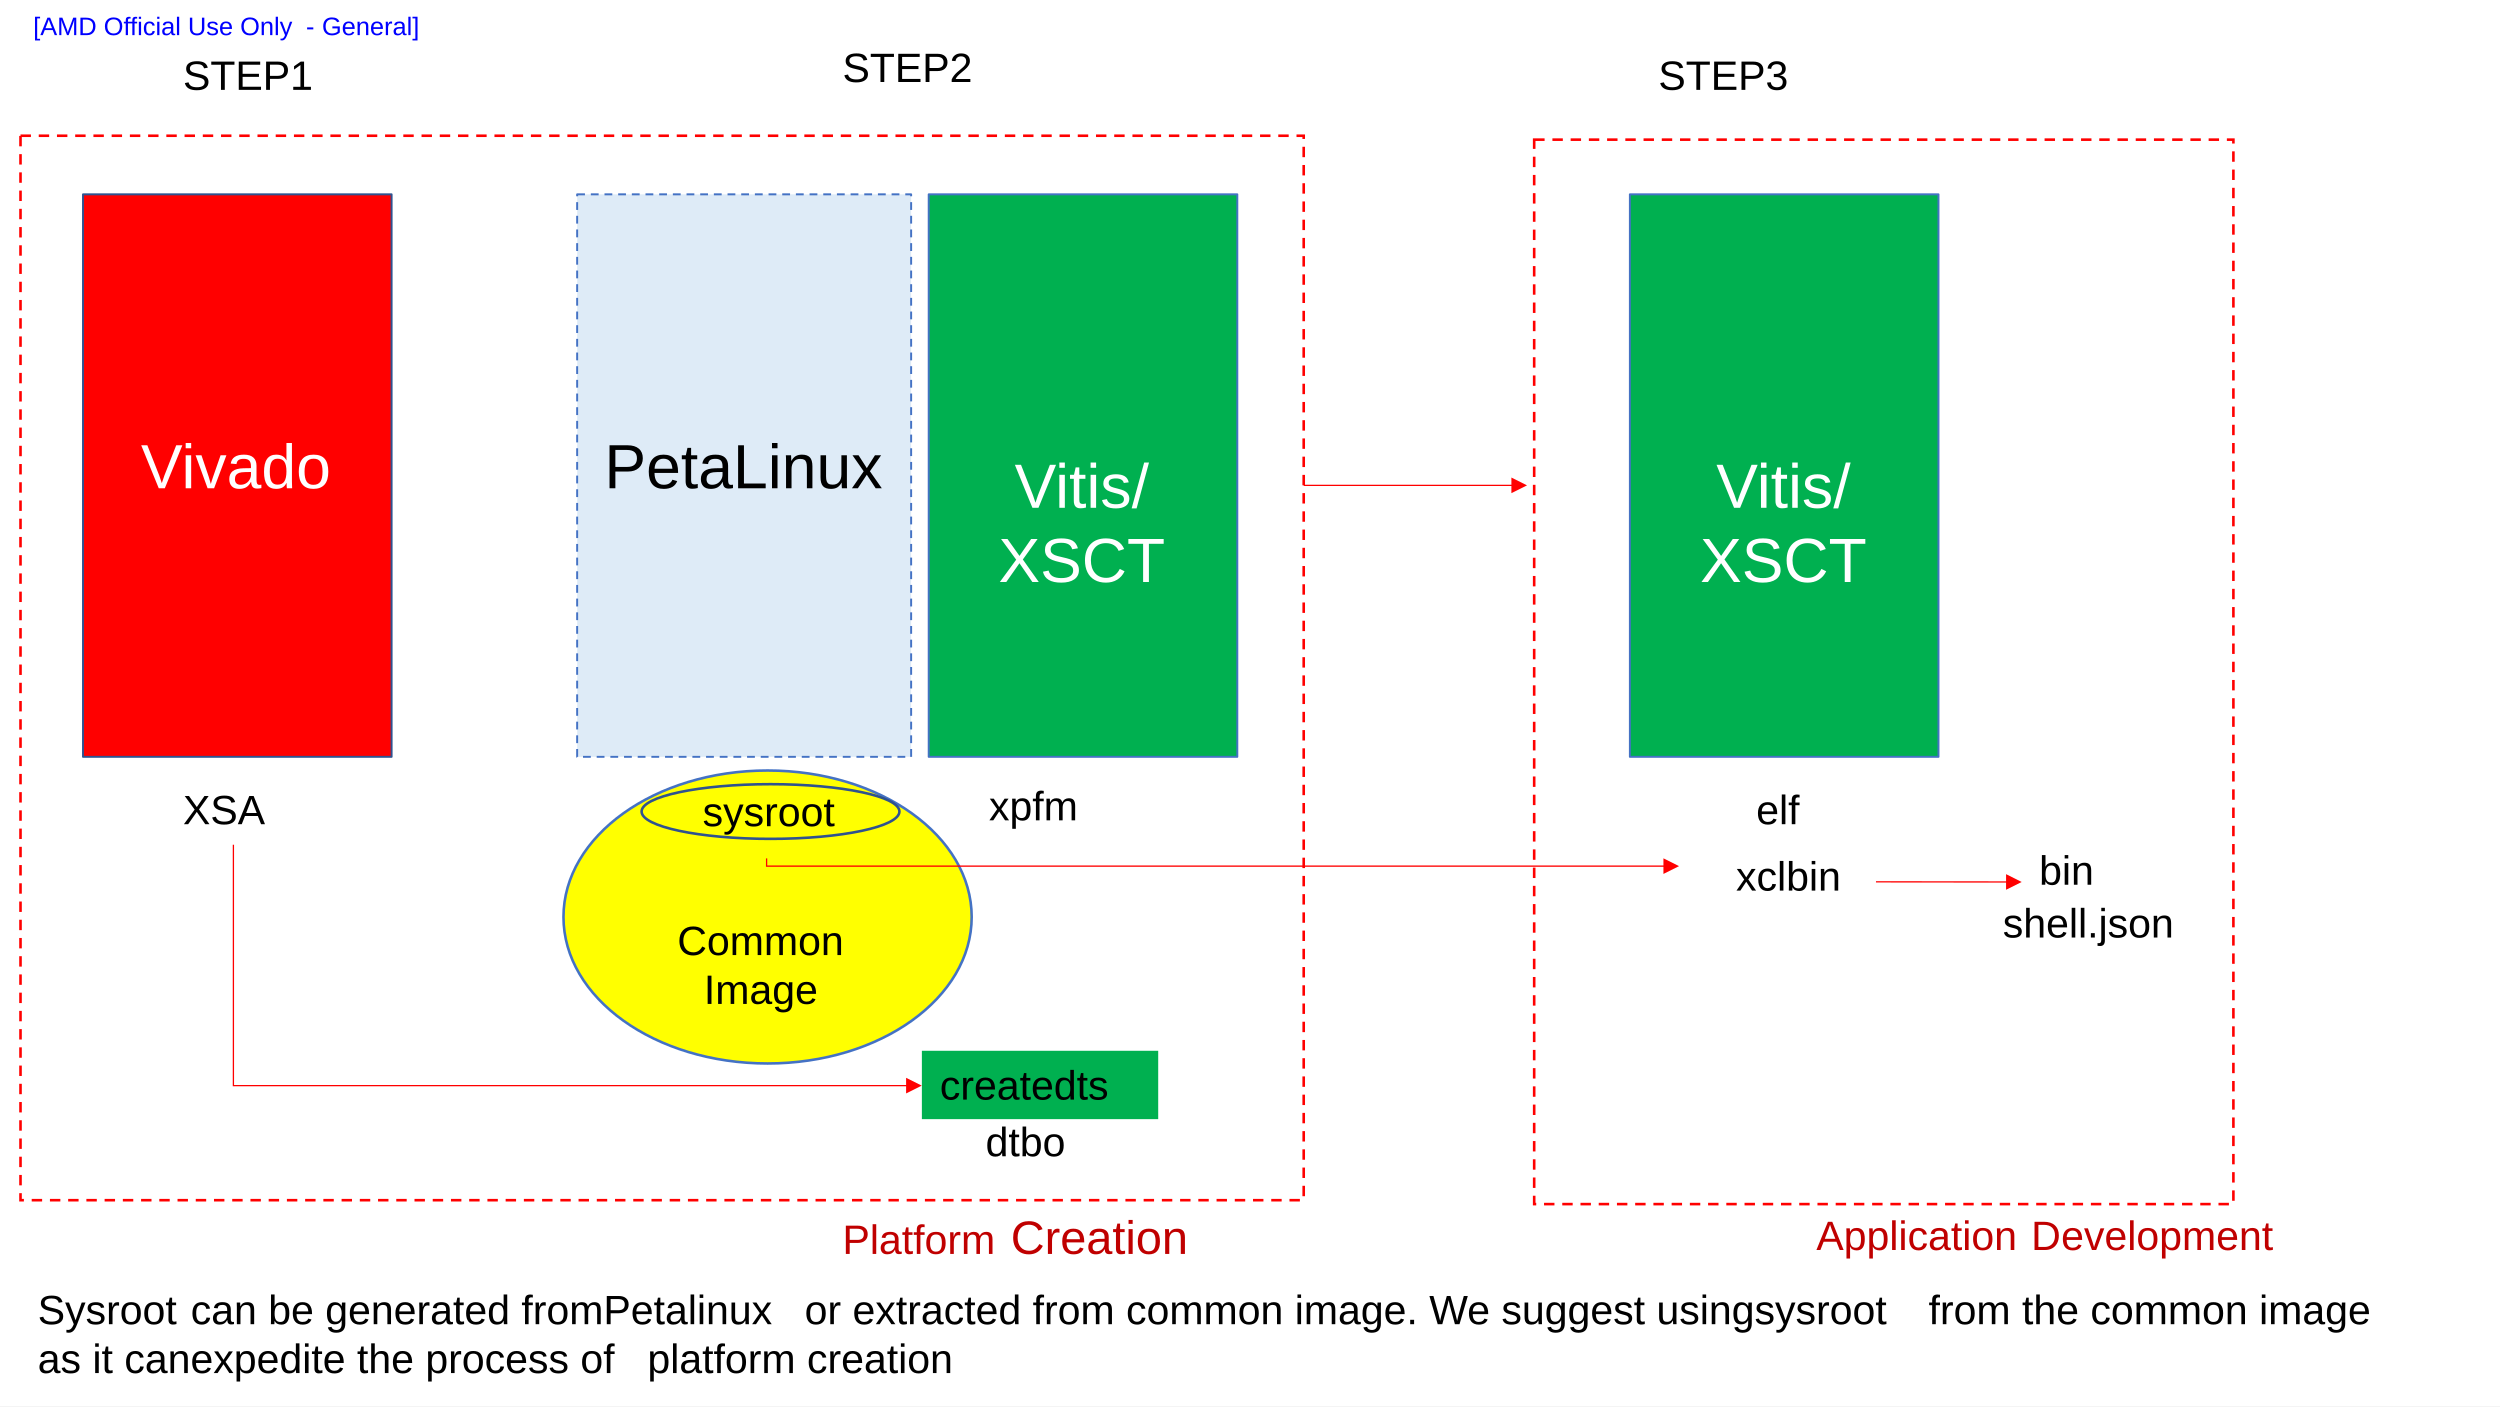
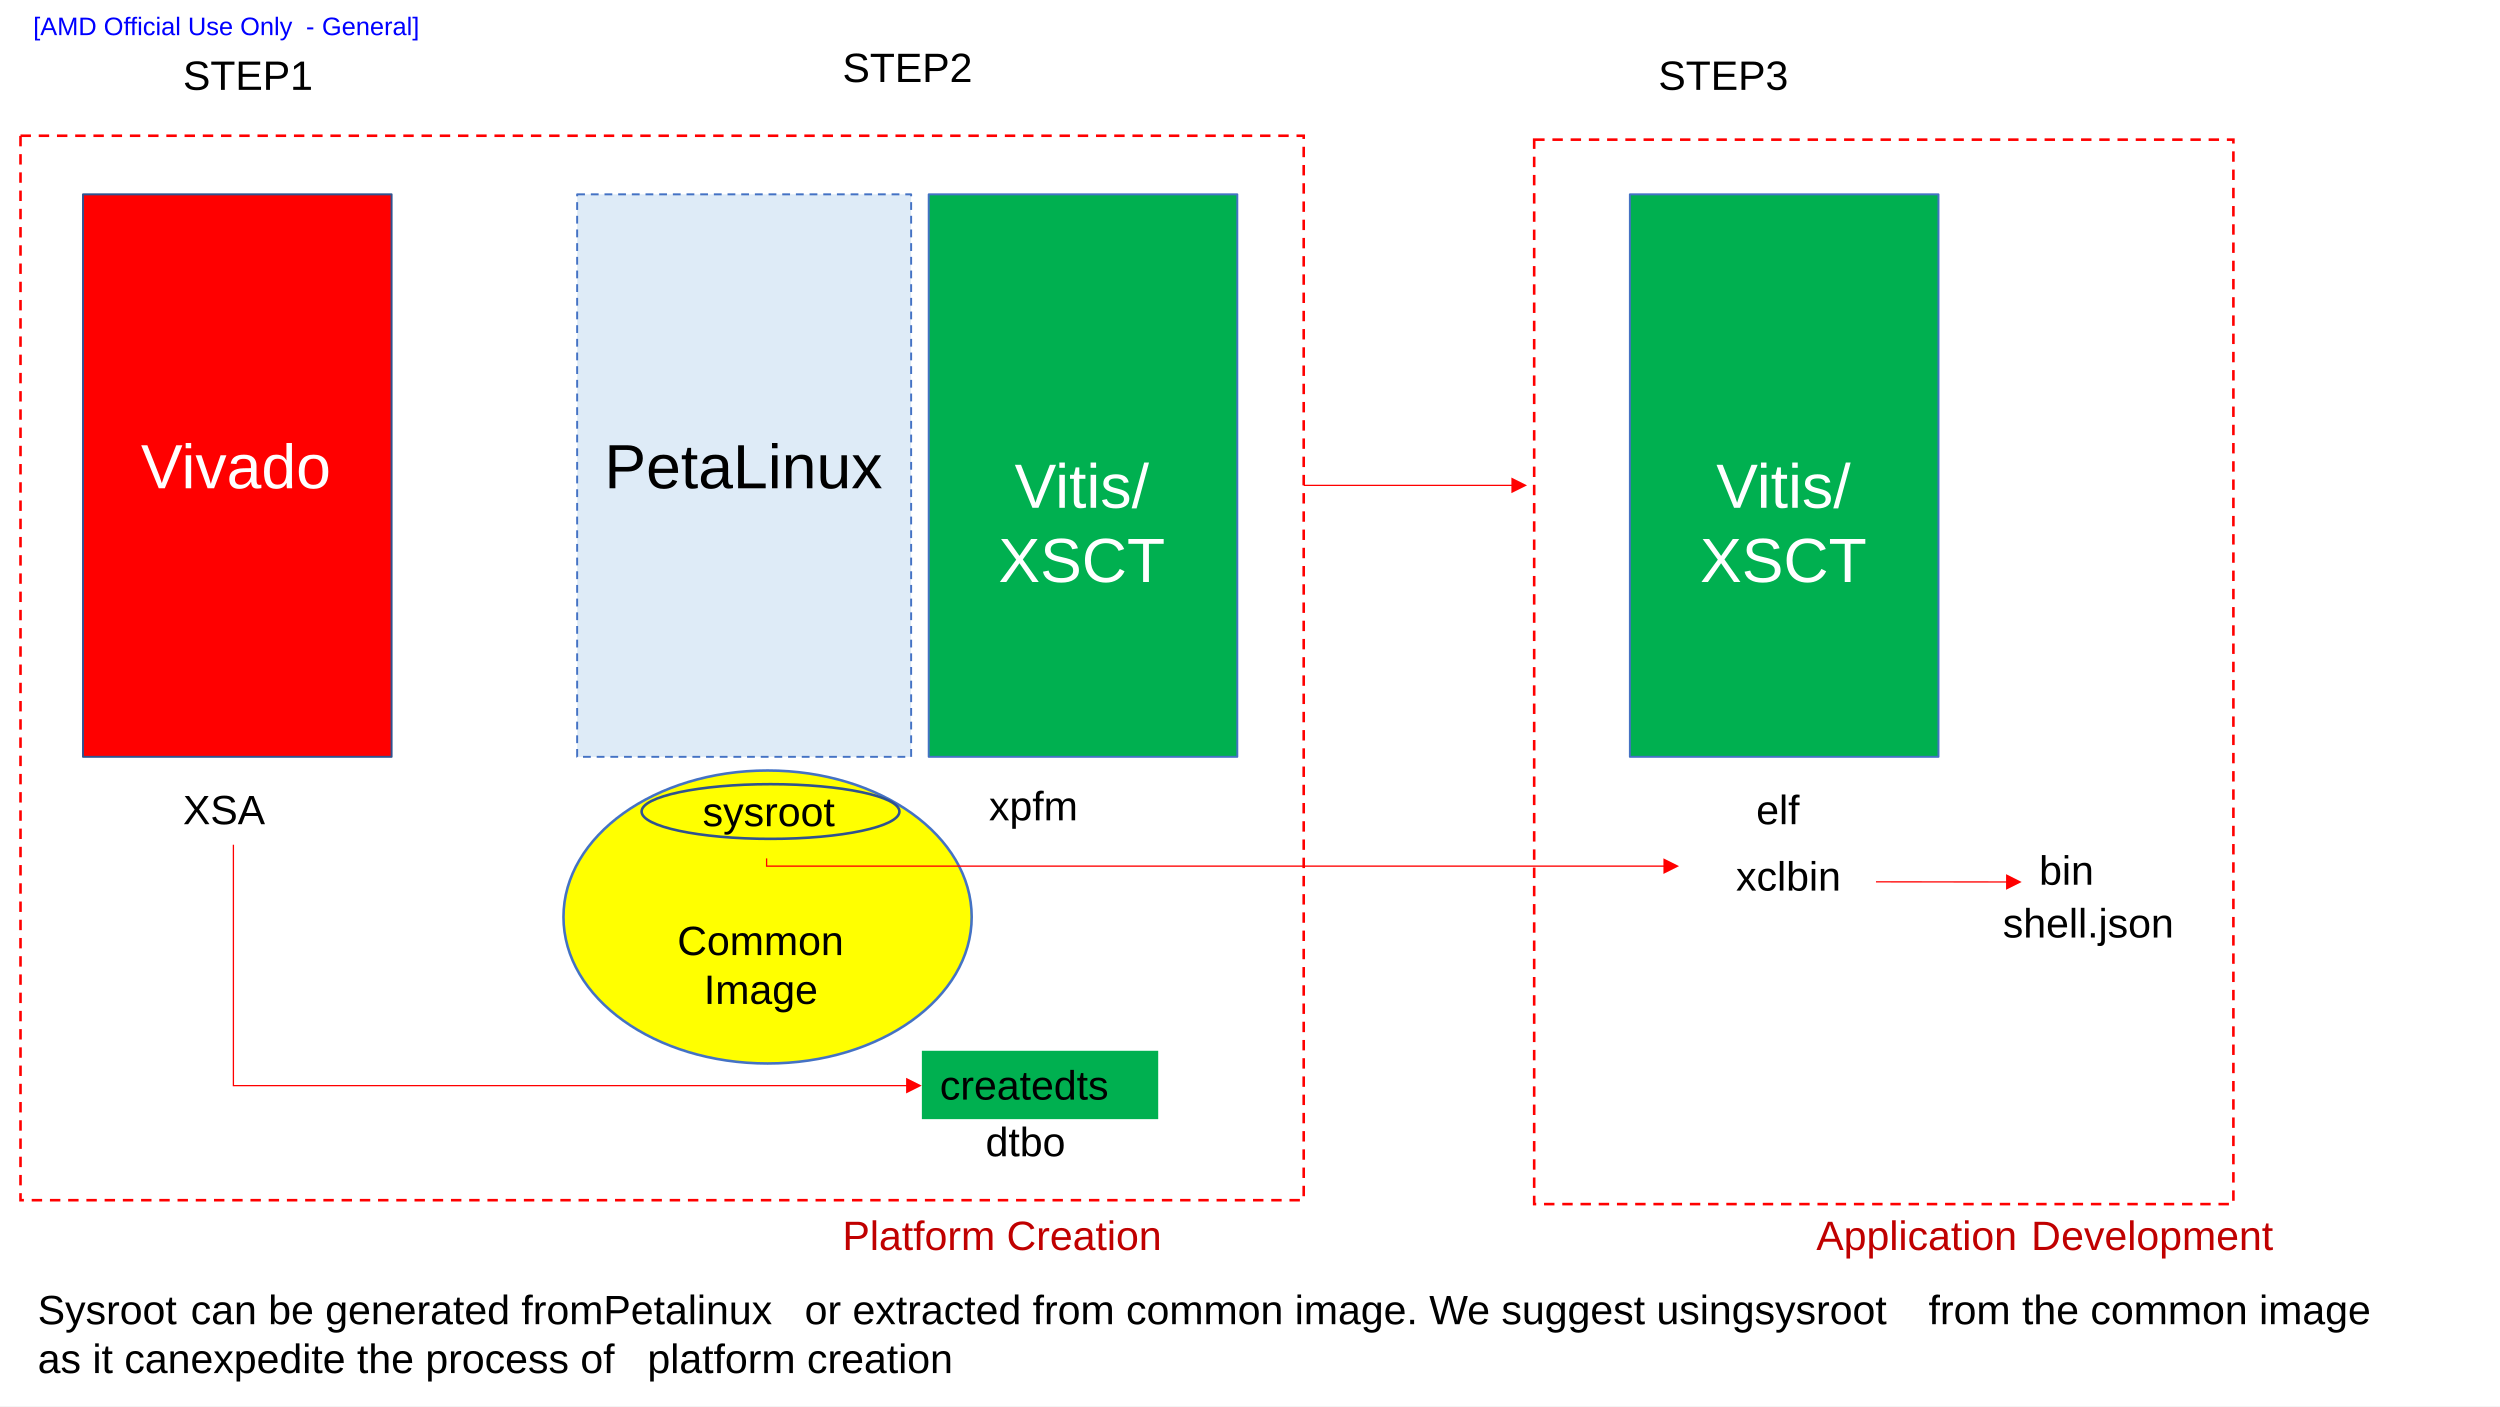
<svg xmlns="http://www.w3.org/2000/svg" width="1280" height="720" overflow="hidden">
  <defs>
    <clipPath id="clip0">
      <rect x="0" y="0" width="1280" height="720" />
    </clipPath>
  </defs>
  <g clip-path="url(#clip0)">
    <rect x="0" y="0" width="1280" height="720" fill="#FFFFFF" />
    <text fill="#0000FF" font-family="Arial,Arial_MSFontService,sans-serif" font-weight="400" font-size="13" transform="translate(16.9988 18)">[AMD Official Use Only <tspan font-size="13" x="139.667" y="0">-</tspan>
      <tspan font-size="13" x="147.833" y="0">General]</tspan>
    </text>
    <path d="M288.5 469.5C288.5 428.079 335.286 394.5 393 394.5 450.714 394.5 497.5 428.079 497.5 469.5 497.5 510.921 450.714 544.5 393 544.5 335.286 544.5 288.5 510.921 288.5 469.5Z" stroke="#4472C4" stroke-width="1.333" stroke-miterlimit="8" fill="#FFFF00" fill-rule="evenodd" />
    <rect x="10.5" y="69.5" width="657" height="545" stroke="#FF0000" stroke-width="1.333" stroke-miterlimit="8" stroke-dasharray="5.333 4" fill="none" />
    <rect x="42.5" y="99.5" width="158" height="288" stroke="#2F528F" stroke-linejoin="round" stroke-miterlimit="10" fill="#FF0000" />
    <text fill="#FFFFFF" font-family="Arial,Arial_MSFontService,sans-serif" font-weight="400" font-size="32" transform="translate(72.1605 250)">Vivado</text>
    <rect x="295.5" y="99.5" width="171" height="288" stroke="#4472C4" stroke-linejoin="round" stroke-miterlimit="10" stroke-dasharray="4 3" fill="#DEEBF7" />
    <text font-family="Arial,Arial_MSFontService,sans-serif" font-weight="400" font-size="32" transform="translate(309.458 250)">Peta<tspan font-size="32" x="65.833" y="0">L</tspan>
      <tspan font-size="32" x="83.667" y="0">inux</tspan>
    </text>
    <rect x="475.5" y="99.5" width="158" height="288" stroke="#4472C4" stroke-linejoin="round" stroke-miterlimit="10" fill="#00B050" />
    <text fill="#FFFFFF" font-family="Arial,Arial_MSFontService,sans-serif" font-weight="400" font-size="32" transform="translate(519.479 260)">Vitis<tspan font-size="32" x="59.92" y="0">/</tspan>
      <tspan font-size="32" x="-8.287" y="38">XSCT</tspan>
      <tspan fill="#000000" font-size="21" x="-425.787" y="-214">STEP1</tspan>
      <tspan fill="#000000" font-size="21" x="-88.126" y="-218">STEP2</tspan>
    </text>
    <rect x="785.5" y="71.5" width="358" height="545" stroke="#FF0000" stroke-width="1.333" stroke-miterlimit="8" stroke-dasharray="5.333 4" fill="none" />
    <text font-family="Arial,Arial_MSFontService,sans-serif" font-weight="400" font-size="21" transform="translate(888.842 456)">xclbin<tspan font-size="21" x="10.334" y="-34">elf</tspan>
    </text>
    <path d="M960.5 451.167 1028.44 451.237 1028.43 451.904 960.5 451.833ZM1027.11 447.569 1035.1 451.578 1027.1 455.569Z" fill="#FF0000" />
    <text font-family="Arial,Arial_MSFontService,sans-serif" font-weight="400" font-size="21" transform="translate(1044.03 453)">bin<tspan font-size="21" x="-18.607" y="27">shell.json</tspan>
      <tspan font-size="21" x="-194.945" y="-407">STEP3</tspan>
-       <tspan fill="#C00000" font-size="21" x="-612.674" y="189">Platform</tspan>
-       <tspan fill="#C00000" font-size="24" x="-526.508" y="189">Creation</tspan>
+       <tspan fill="#C00000" font-size="21" x="-612.674" y="187">Platform Creation</tspan>
      <tspan fill="#C00000" font-size="21" x="-114.068" y="187">Application </tspan>
      <tspan fill="#C00000" font-size="21" x="-4.068" y="187">D</tspan>
      <tspan fill="#C00000" font-size="21" x="11.266" y="187">evelopment</tspan>
    </text>
    <path d="M667.5 248.167 775.171 248.167 775.171 248.833 667.5 248.833ZM773.837 244.5 781.837 248.5 773.837 252.5Z" fill="#FF0000" />
    <text font-family="Arial,Arial_MSFontService,sans-serif" font-weight="400" font-size="21" transform="translate(346.795 489)">Common <tspan font-size="21" x="13.587" y="25">Image</tspan>
    </text>
    <rect x="472" y="538" width="121" height="35" fill="#00B050" />
    <text font-family="Arial,Arial_MSFontService,sans-serif" font-weight="400" font-size="21" transform="translate(481.195 563)">createdts<tspan font-size="21" x="-387.504" y="-141">XSA</tspan>
      <tspan font-size="21" x="25.156" y="-143">xpfm</tspan>
      <tspan font-size="21" x="23.425" y="29">dtbo</tspan>
    </text>
    <path d="M0-0.333 123.675-0.333 123.675 345.76 123.008 345.76 123.008 0 123.342 0.333 0 0.333ZM127.342 344.426 123.342 352.426 119.342 344.426Z" fill="#FF0000" transform="matrix(1.83697e-16 1 1 -1.83697e-16 119.5 432.5)" />
    <path d="M0-0.333 4.293-0.333 4.293 460.51 3.626 460.51 3.626 0 3.959 0.333 0 0.333ZM7.959 459.177 3.959 467.177-0.041 459.177Z" fill="#FF0000" transform="matrix(1.83697e-16 1 1 -1.83697e-16 392.5 439.5)" />
    <text font-family="Arial,Arial_MSFontService,sans-serif" font-weight="400" font-size="21" transform="translate(19.3076 678)">Sysroot<tspan font-size="21" x="78.333" y="0">can be generated from </tspan>Petalinux<tspan font-size="21" x="392.667" y="0">or extracted from common image. We suggest using </tspan>sysroot<tspan font-size="21" x="968.113" y="0">from the common image </tspan>
      <tspan font-size="21" x="0" y="25">as it can </tspan>expedite the process of<tspan font-size="21" x="312.167" y="25">platform creation</tspan>
    </text>
    <path d="M328.5 415.5C328.5 407.768 358.049 401.5 394.5 401.5 430.951 401.5 460.5 407.768 460.5 415.5 460.5 423.232 430.951 429.5 394.5 429.5 358.049 429.5 328.5 423.232 328.5 415.5Z" stroke="#2F528F" stroke-width="1.333" stroke-miterlimit="8" fill="none" fill-rule="evenodd" />
    <text font-family="Arial,Arial_MSFontService,sans-serif" font-weight="400" font-size="21" transform="translate(359.74 423)">sysroot</text>
    <rect x="834.5" y="99.5" width="158" height="288" stroke="#4472C4" stroke-linejoin="round" stroke-miterlimit="10" fill="#00B050" />
    <text fill="#FFFFFF" font-family="Arial,Arial_MSFontService,sans-serif" font-weight="400" font-size="32" transform="translate(878.718 260)">Vitis<tspan font-size="32" x="59.92" y="0">/</tspan>
      <tspan font-size="32" x="-8.287" y="38">XSCT</tspan>
    </text>
  </g>
</svg>
